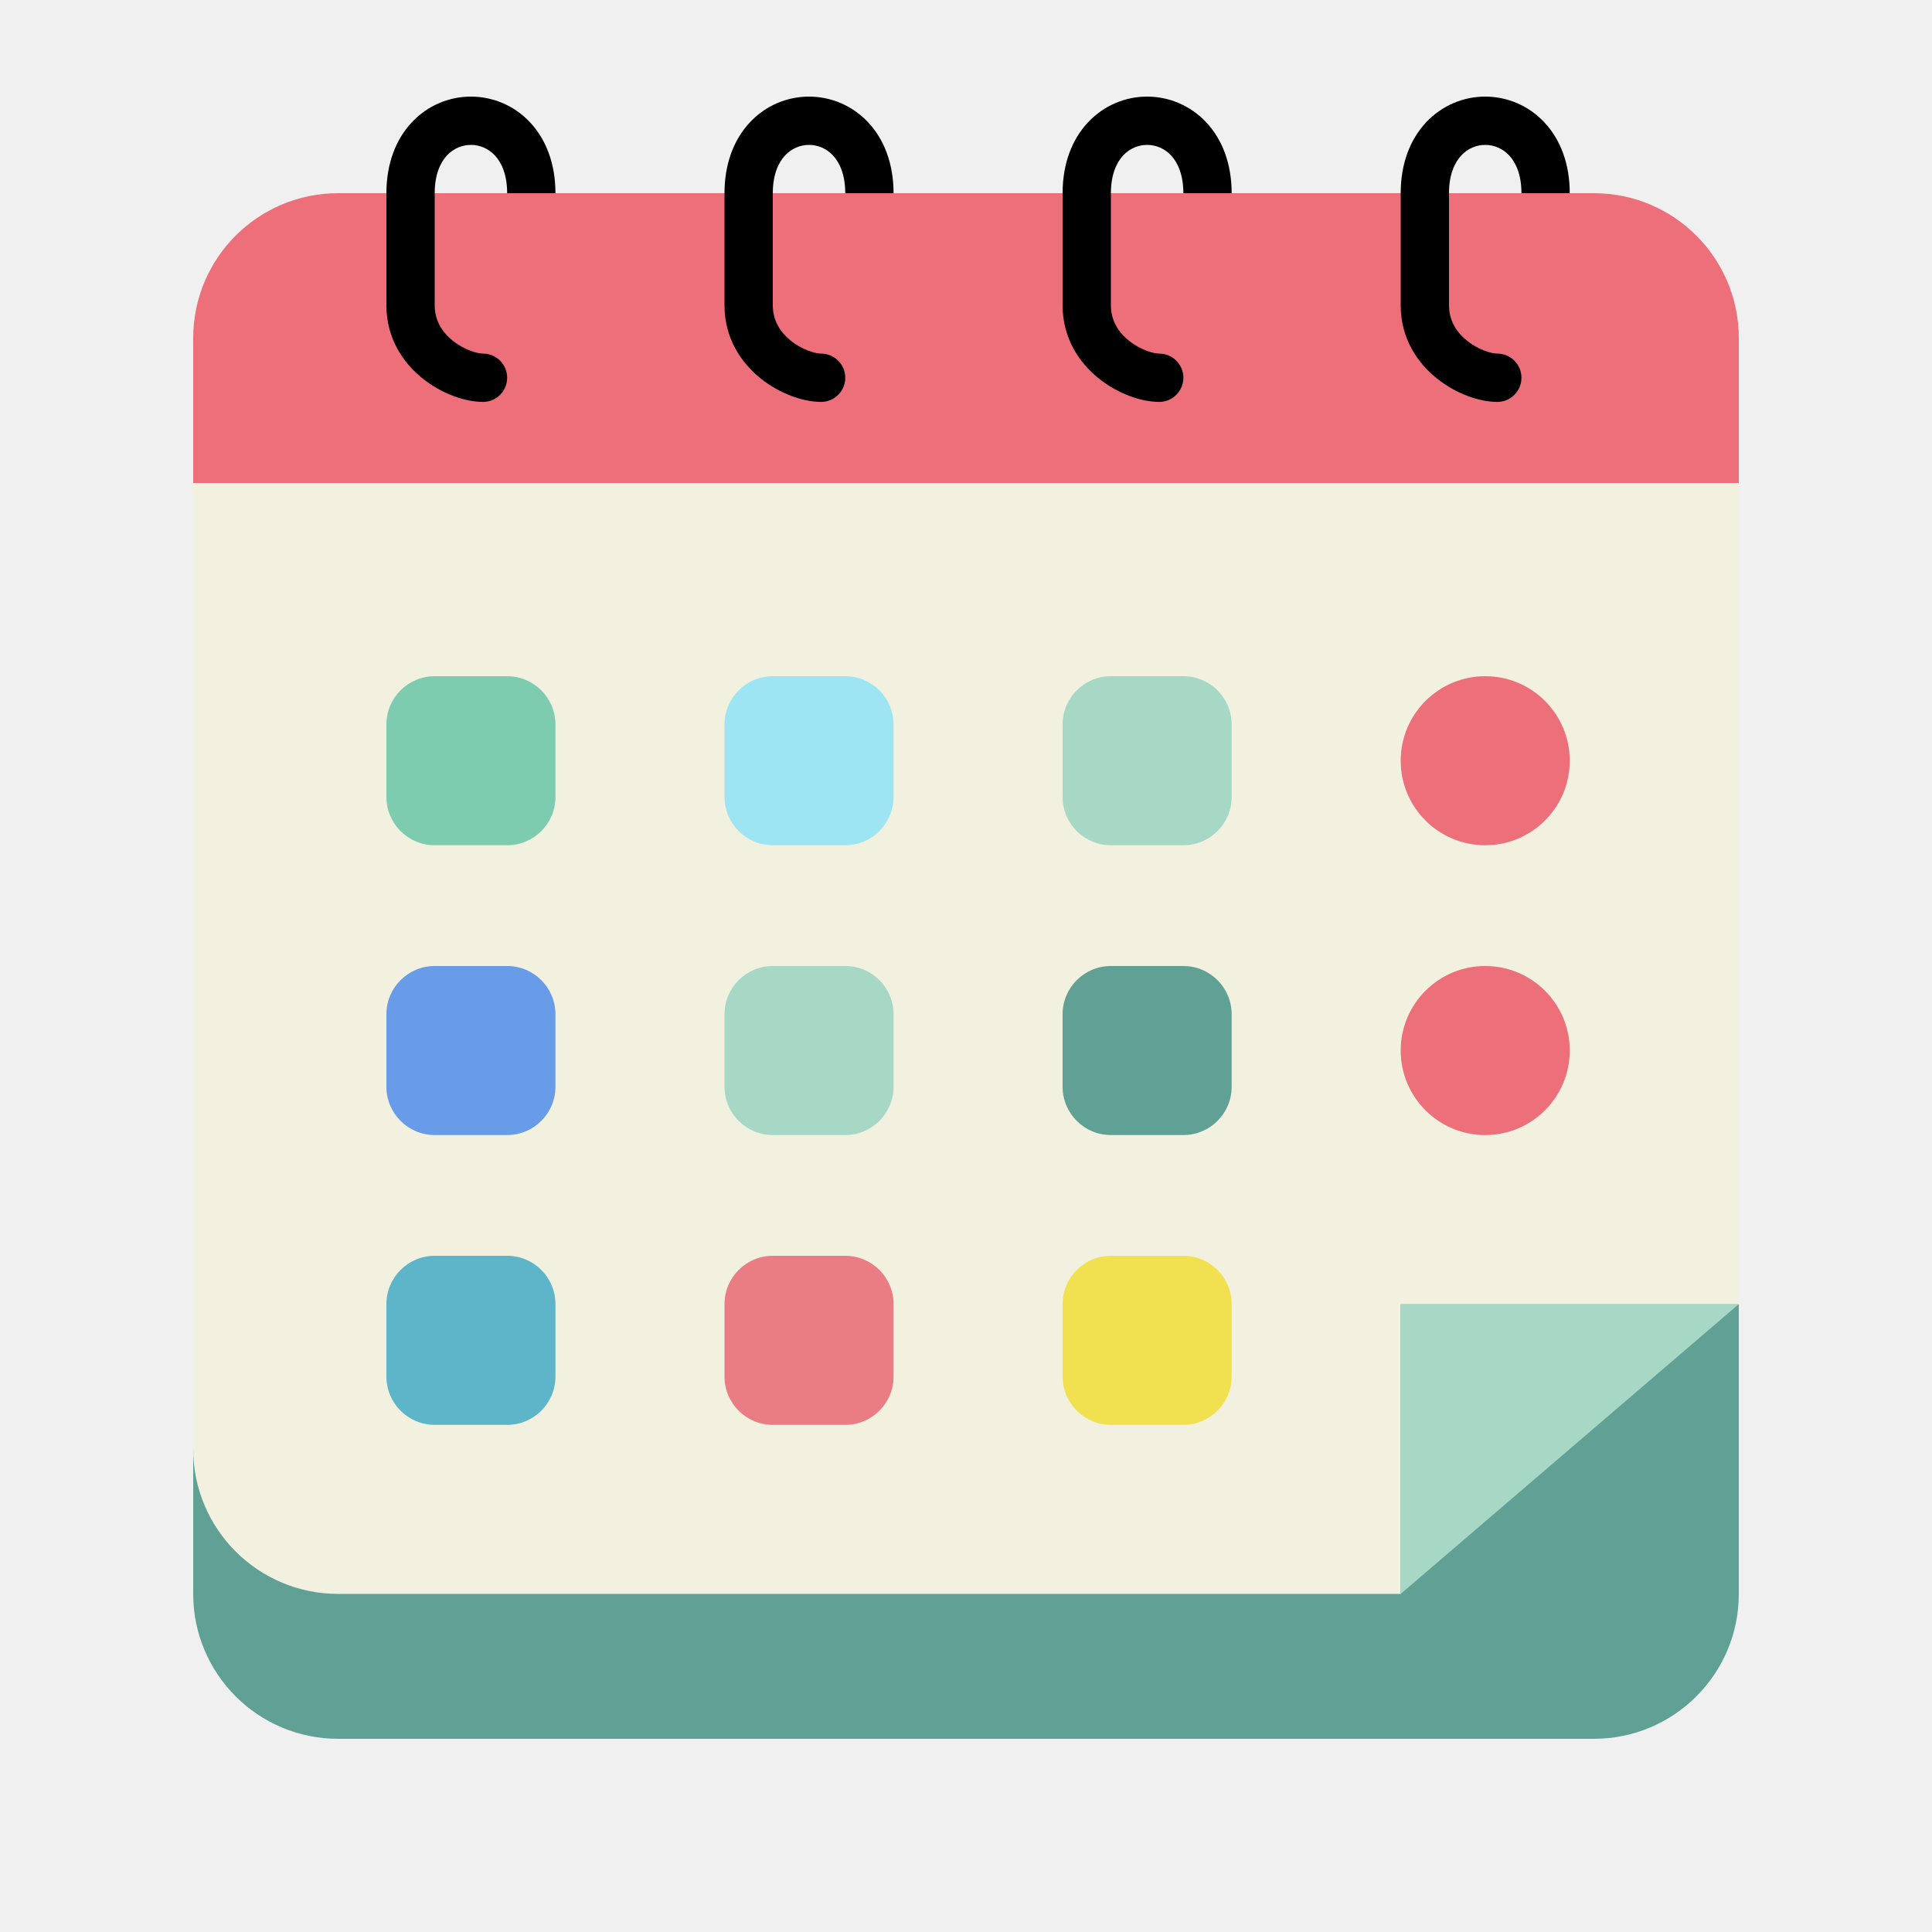
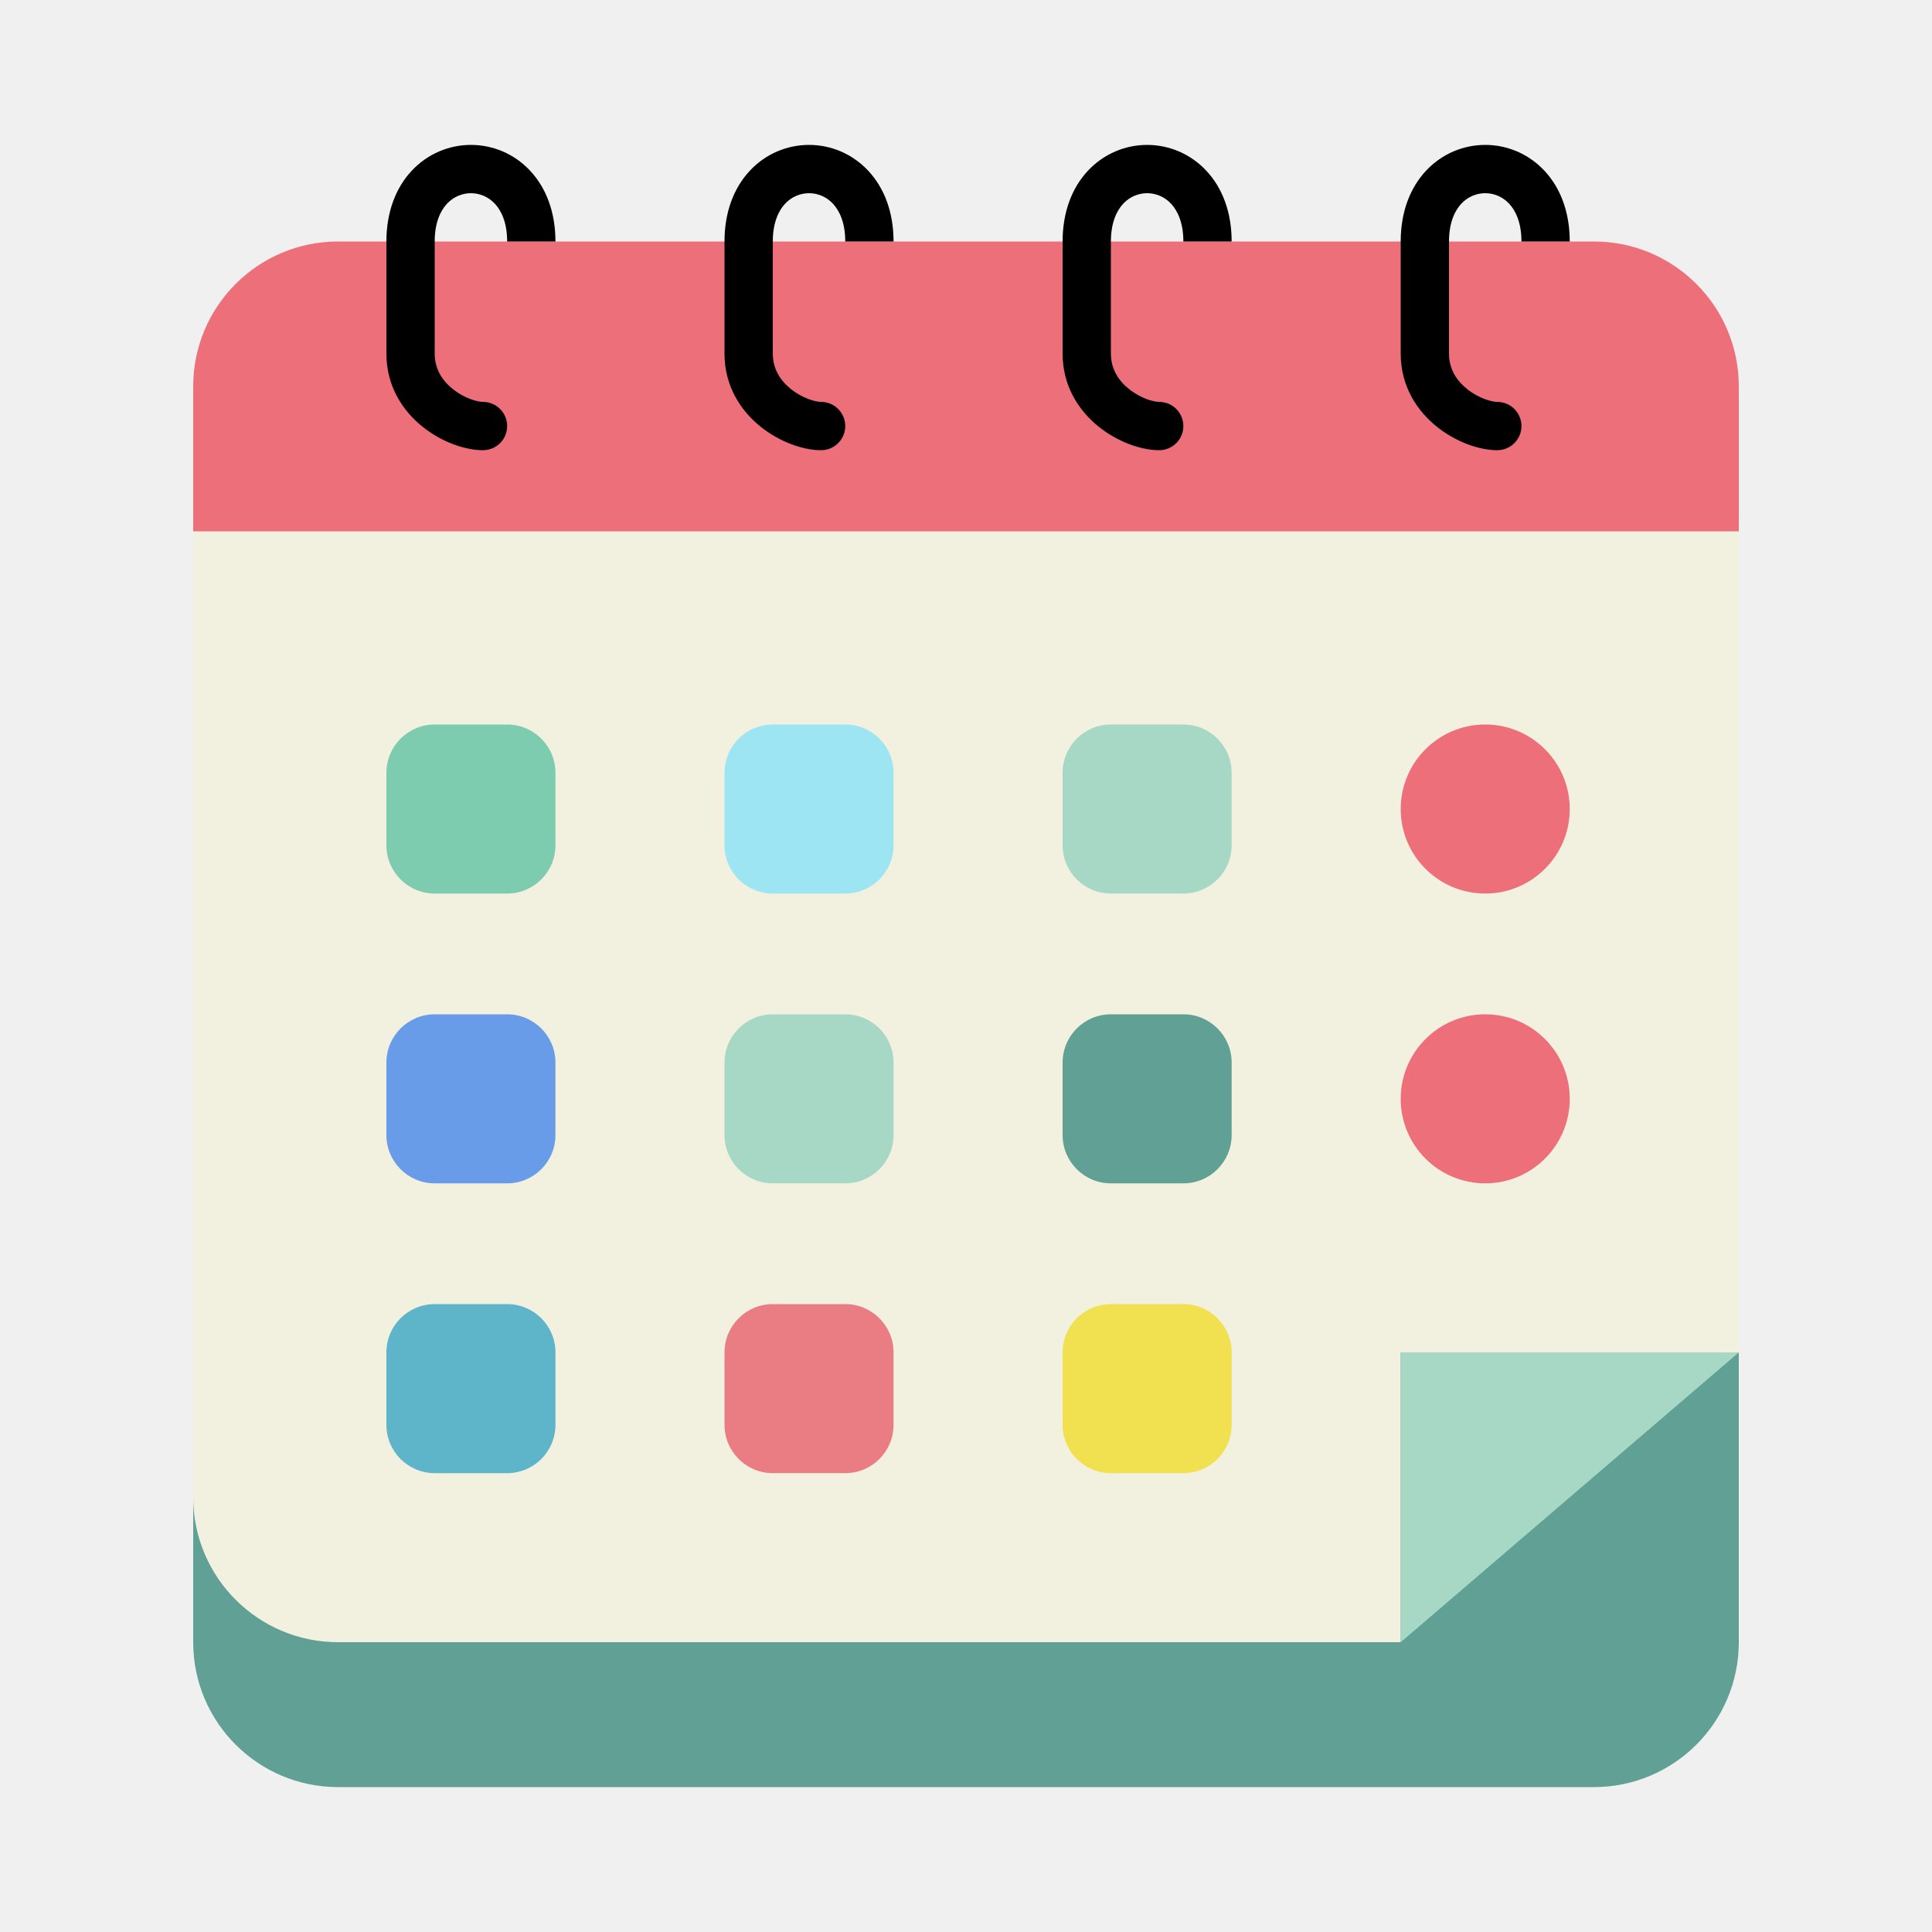
<svg xmlns="http://www.w3.org/2000/svg" width="40" height="40" viewBox="0 0 40 40" fill="none">
-   <g clip-path="url(#clip0_1_2)">
-     <rect x="-0.25" y="-0.25" width="40.5" height="40.5" stroke="black" stroke-width="0.5" />
-     <path d="M4 27H36V33C36 34.657 34.657 36 33 36H7C5.343 36 4 34.657 4 33V27Z" fill="#61A094" />
-     <path fill-rule="evenodd" clip-rule="evenodd" d="M36 10H4V30C4 31.657 5.343 33 7 33H29V27H36V10Z" fill="#F2F1DF" />
-     <path d="M4 7C4 5.343 5.343 4 7 4H33C34.657 4 36 5.343 36 7V10H4V7Z" fill="#EC6F79" />
-     <path d="M29 27V33L36 27H29Z" fill="#A7D8C6" />
-     <path fill-rule="evenodd" clip-rule="evenodd" d="M30 4C30 3.607 30.121 3.361 30.255 3.217C30.392 3.071 30.572 3 30.75 3C30.928 3 31.108 3.071 31.245 3.217C31.379 3.361 31.5 3.607 31.5 4L32.5 4C32.5 3.393 32.308 2.889 31.974 2.533C31.642 2.179 31.197 2 30.75 2C30.303 2 29.858 2.179 29.526 2.533C29.192 2.889 29 3.393 29 4V5.91L29 6.239L29 6.303L29 6.317L29 6.32V6.321V6.321V6.321V6.321V6.321C29 7.007 29.348 7.515 29.75 7.836C30.136 8.145 30.618 8.321 31 8.321C31.276 8.321 31.5 8.097 31.5 7.821C31.5 7.545 31.276 7.321 31 7.321C30.882 7.321 30.614 7.247 30.375 7.055C30.152 6.877 30 6.635 30 6.321V6.321V6.321V6.321V6.32V6.32V6.317L30 6.303L30 6.239L30 5.91L30 4Z" fill="black" />
-     <path fill-rule="evenodd" clip-rule="evenodd" d="M23 4C23 3.607 23.121 3.361 23.255 3.217C23.392 3.071 23.572 3 23.75 3C23.928 3 24.108 3.071 24.245 3.217C24.379 3.361 24.5 3.607 24.5 4L25.5 4C25.5 3.393 25.308 2.889 24.974 2.533C24.642 2.179 24.197 2 23.75 2C23.303 2 22.858 2.179 22.526 2.533C22.192 2.889 22 3.393 22 4V5.91L22 6.239L22 6.303L22 6.317L22 6.32V6.321V6.321V6.321V6.321V6.321C22 7.007 22.348 7.515 22.75 7.836C23.136 8.145 23.618 8.321 24 8.321C24.276 8.321 24.5 8.097 24.5 7.821C24.5 7.545 24.276 7.321 24 7.321C23.882 7.321 23.614 7.247 23.375 7.055C23.152 6.877 23 6.635 23 6.321V6.321V6.321V6.321V6.32V6.32V6.317L23 6.303L23 6.239L23 5.91L23 4Z" fill="black" />
-     <path fill-rule="evenodd" clip-rule="evenodd" d="M16 4C16 3.607 16.121 3.361 16.255 3.217C16.392 3.071 16.572 3 16.75 3C16.928 3 17.108 3.071 17.245 3.217C17.379 3.361 17.5 3.607 17.5 4L18.5 4C18.5 3.393 18.308 2.889 17.974 2.533C17.642 2.179 17.197 2 16.75 2C16.303 2 15.857 2.179 15.526 2.533C15.192 2.889 15 3.393 15 4V5.91L15 6.239L15 6.303L15 6.317L15 6.32V6.321V6.321V6.321V6.321V6.321C15 7.007 15.348 7.515 15.75 7.836C16.136 8.145 16.618 8.321 17 8.321C17.276 8.321 17.5 8.097 17.5 7.821C17.5 7.545 17.276 7.321 17 7.321C16.882 7.321 16.614 7.247 16.375 7.055C16.152 6.877 16 6.635 16 6.321V6.321V6.321V6.321V6.32V6.32V6.317L16 6.303L16 6.239L16 5.91L16 4Z" fill="black" />
-     <path fill-rule="evenodd" clip-rule="evenodd" d="M9 4C9 3.607 9.121 3.361 9.255 3.217C9.393 3.071 9.572 3 9.75 3C9.928 3 10.107 3.071 10.245 3.217C10.379 3.361 10.5 3.607 10.5 4L11.5 4C11.5 3.393 11.308 2.889 10.974 2.533C10.643 2.179 10.197 2 9.75 2C9.303 2 8.857 2.179 8.526 2.533C8.192 2.889 8 3.393 8 4V5.91L8 6.239L8 6.303L8 6.317L8 6.32V6.321V6.321V6.321V6.321V6.321C8 7.007 8.348 7.515 8.75 7.836C9.136 8.145 9.618 8.321 10 8.321C10.276 8.321 10.5 8.097 10.5 7.821C10.5 7.545 10.276 7.321 10 7.321C9.882 7.321 9.614 7.247 9.375 7.055C9.152 6.877 9 6.635 9 6.321V6.321V6.321V6.321V6.32V6.32V6.317L9 6.303L9 6.239L9 5.91L9 4Z" fill="black" />
-     <rect x="22" y="14" width="3.5" height="3.5" rx="1" fill="#A7D8C6" />
-     <rect x="15" y="14" width="3.5" height="3.5" rx="1" fill="#9EE5F4" />
-     <rect x="8" y="14" width="3.5" height="3.5" rx="1" fill="#7ECCAF" />
-     <rect x="22" y="20" width="3.5" height="3.5" rx="1" fill="#61A094" />
-     <rect x="15" y="20" width="3.5" height="3.5" rx="1" fill="#A7D8C6" />
-     <rect x="8" y="20" width="3.5" height="3.5" rx="1" fill="#699CE8" />
-     <rect x="22" y="26" width="3.5" height="3.5" rx="1" fill="#F1E150" />
-     <rect x="15" y="26" width="3.5" height="3.5" rx="1" fill="#EA7C84" />
-     <rect x="8" y="26" width="3.5" height="3.5" rx="1" fill="#5EB4C8" />
-     <circle cx="30.75" cy="21.75" r="1.75" fill="#EC6F79" />
-     <circle cx="30.75" cy="15.75" r="1.75" fill="#EC6F79" />
-   </g>
-   <defs>
-     <clipPath id="clip0_1_2">
-       <rect width="40" height="40" fill="white" />
-     </clipPath>
-   </defs>
+   <path d="M4 28H36V34C36 35.657 34.657 37 33 37H7C5.343 37 4 35.657 4 34V28Z" fill="#61A094" />
+   <path fill-rule="evenodd" clip-rule="evenodd" d="M36 11H4V31C4 32.657 5.343 34 7 34H29V28H36V11Z" fill="#F2F1DF" />
+   <path d="M4 8C4 6.343 5.343 5 7 5H33C34.657 5 36 6.343 36 8V11H4V8Z" fill="#EC6F79" />
+   <path d="M29 28V34L36 28H29Z" fill="#A7D8C6" />
+   <path fill-rule="evenodd" clip-rule="evenodd" d="M30 5C30 4.607 30.121 4.361 30.255 4.217C30.392 4.071 30.572 4 30.75 4C30.928 4 31.108 4.071 31.245 4.217C31.379 4.361 31.5 4.607 31.5 5L32.5 5C32.5 4.393 32.308 3.889 31.974 3.533C31.642 3.179 31.197 3 30.75 3C30.303 3 29.858 3.179 29.526 3.533C29.192 3.889 29 4.393 29 5V6.91L29 7.239L29 7.303L29 7.317L29 7.32V7.321V7.321V7.321V7.321V7.321C29 8.007 29.348 8.515 29.75 8.836C30.136 9.145 30.618 9.321 31 9.321C31.276 9.321 31.5 9.097 31.5 8.821C31.5 8.545 31.276 8.321 31 8.321C30.882 8.321 30.614 8.247 30.375 8.055C30.152 7.877 30 7.635 30 7.321V7.321V7.321V7.321V7.32V7.32V7.317L30 7.303L30 7.239L30 6.91L30 5Z" fill="black" />
+   <path fill-rule="evenodd" clip-rule="evenodd" d="M23 5C23 4.607 23.121 4.361 23.255 4.217C23.392 4.071 23.572 4 23.75 4C23.928 4 24.108 4.071 24.245 4.217C24.379 4.361 24.5 4.607 24.5 5L25.5 5C25.5 4.393 25.308 3.889 24.974 3.533C24.642 3.179 24.197 3 23.75 3C23.303 3 22.858 3.179 22.526 3.533C22.192 3.889 22 4.393 22 5V6.91L22 7.239L22 7.303L22 7.317L22 7.32V7.321V7.321V7.321V7.321V7.321C22 8.007 22.348 8.515 22.75 8.836C23.136 9.145 23.618 9.321 24 9.321C24.276 9.321 24.5 9.097 24.5 8.821C24.5 8.545 24.276 8.321 24 8.321C23.882 8.321 23.614 8.247 23.375 8.055C23.152 7.877 23 7.635 23 7.321V7.321V7.321V7.321V7.32V7.32V7.317L23 7.303L23 7.239L23 6.91L23 5Z" fill="black" />
+   <path fill-rule="evenodd" clip-rule="evenodd" d="M16 5C16 4.607 16.121 4.361 16.255 4.217C16.392 4.071 16.572 4 16.75 4C16.928 4 17.108 4.071 17.245 4.217C17.379 4.361 17.5 4.607 17.5 5L18.5 5C18.5 4.393 18.308 3.889 17.974 3.533C17.642 3.179 17.197 3 16.75 3C16.303 3 15.857 3.179 15.526 3.533C15.192 3.889 15 4.393 15 5V6.91L15 7.239L15 7.303L15 7.317L15 7.32V7.321V7.321V7.321V7.321V7.321C15 8.007 15.348 8.515 15.75 8.836C16.136 9.145 16.618 9.321 17 9.321C17.276 9.321 17.5 9.097 17.5 8.821C17.5 8.545 17.276 8.321 17 8.321C16.882 8.321 16.614 8.247 16.375 8.055C16.152 7.877 16 7.635 16 7.321V7.321V7.321V7.321V7.32V7.32V7.317L16 7.303L16 7.239L16 6.91L16 5Z" fill="black" />
+   <path fill-rule="evenodd" clip-rule="evenodd" d="M9 5C9 4.607 9.121 4.361 9.255 4.217C9.393 4.071 9.572 4 9.75 4C9.928 4 10.107 4.071 10.245 4.217C10.379 4.361 10.5 4.607 10.5 5L11.5 5C11.5 4.393 11.308 3.889 10.974 3.533C10.643 3.179 10.197 3 9.75 3C9.303 3 8.857 3.179 8.526 3.533C8.192 3.889 8 4.393 8 5V6.91L8 7.239L8 7.303L8 7.317L8 7.32V7.321V7.321V7.321V7.321V7.321C8 8.007 8.348 8.515 8.75 8.836C9.136 9.145 9.618 9.321 10 9.321C10.276 9.321 10.5 9.097 10.5 8.821C10.5 8.545 10.276 8.321 10 8.321C9.882 8.321 9.614 8.247 9.375 8.055C9.152 7.877 9 7.635 9 7.321V7.321V7.321V7.321V7.32V7.32V7.317L9 7.303L9 7.239L9 6.91L9 5Z" fill="black" />
+   <rect x="22" y="15" width="3.5" height="3.5" rx="1" fill="#A7D8C6" />
+   <rect x="15" y="15" width="3.5" height="3.5" rx="1" fill="#9EE5F4" />
+   <rect x="8" y="15" width="3.5" height="3.5" rx="1" fill="#7ECCAF" />
+   <rect x="22" y="21" width="3.5" height="3.5" rx="1" fill="#61A094" />
+   <rect x="15" y="21" width="3.5" height="3.5" rx="1" fill="#A7D8C6" />
+   <rect x="8" y="21" width="3.5" height="3.5" rx="1" fill="#699CE8" />
+   <rect x="22" y="27" width="3.5" height="3.5" rx="1" fill="#F1E150" />
+   <rect x="15" y="27" width="3.5" height="3.5" rx="1" fill="#EA7C84" />
+   <rect x="8" y="27" width="3.5" height="3.5" rx="1" fill="#5EB4C8" />
+   <circle cx="30.75" cy="22.75" r="1.75" fill="#EC6F79" />
+   <circle cx="30.75" cy="16.75" r="1.75" fill="#EC6F79" />
</svg>
